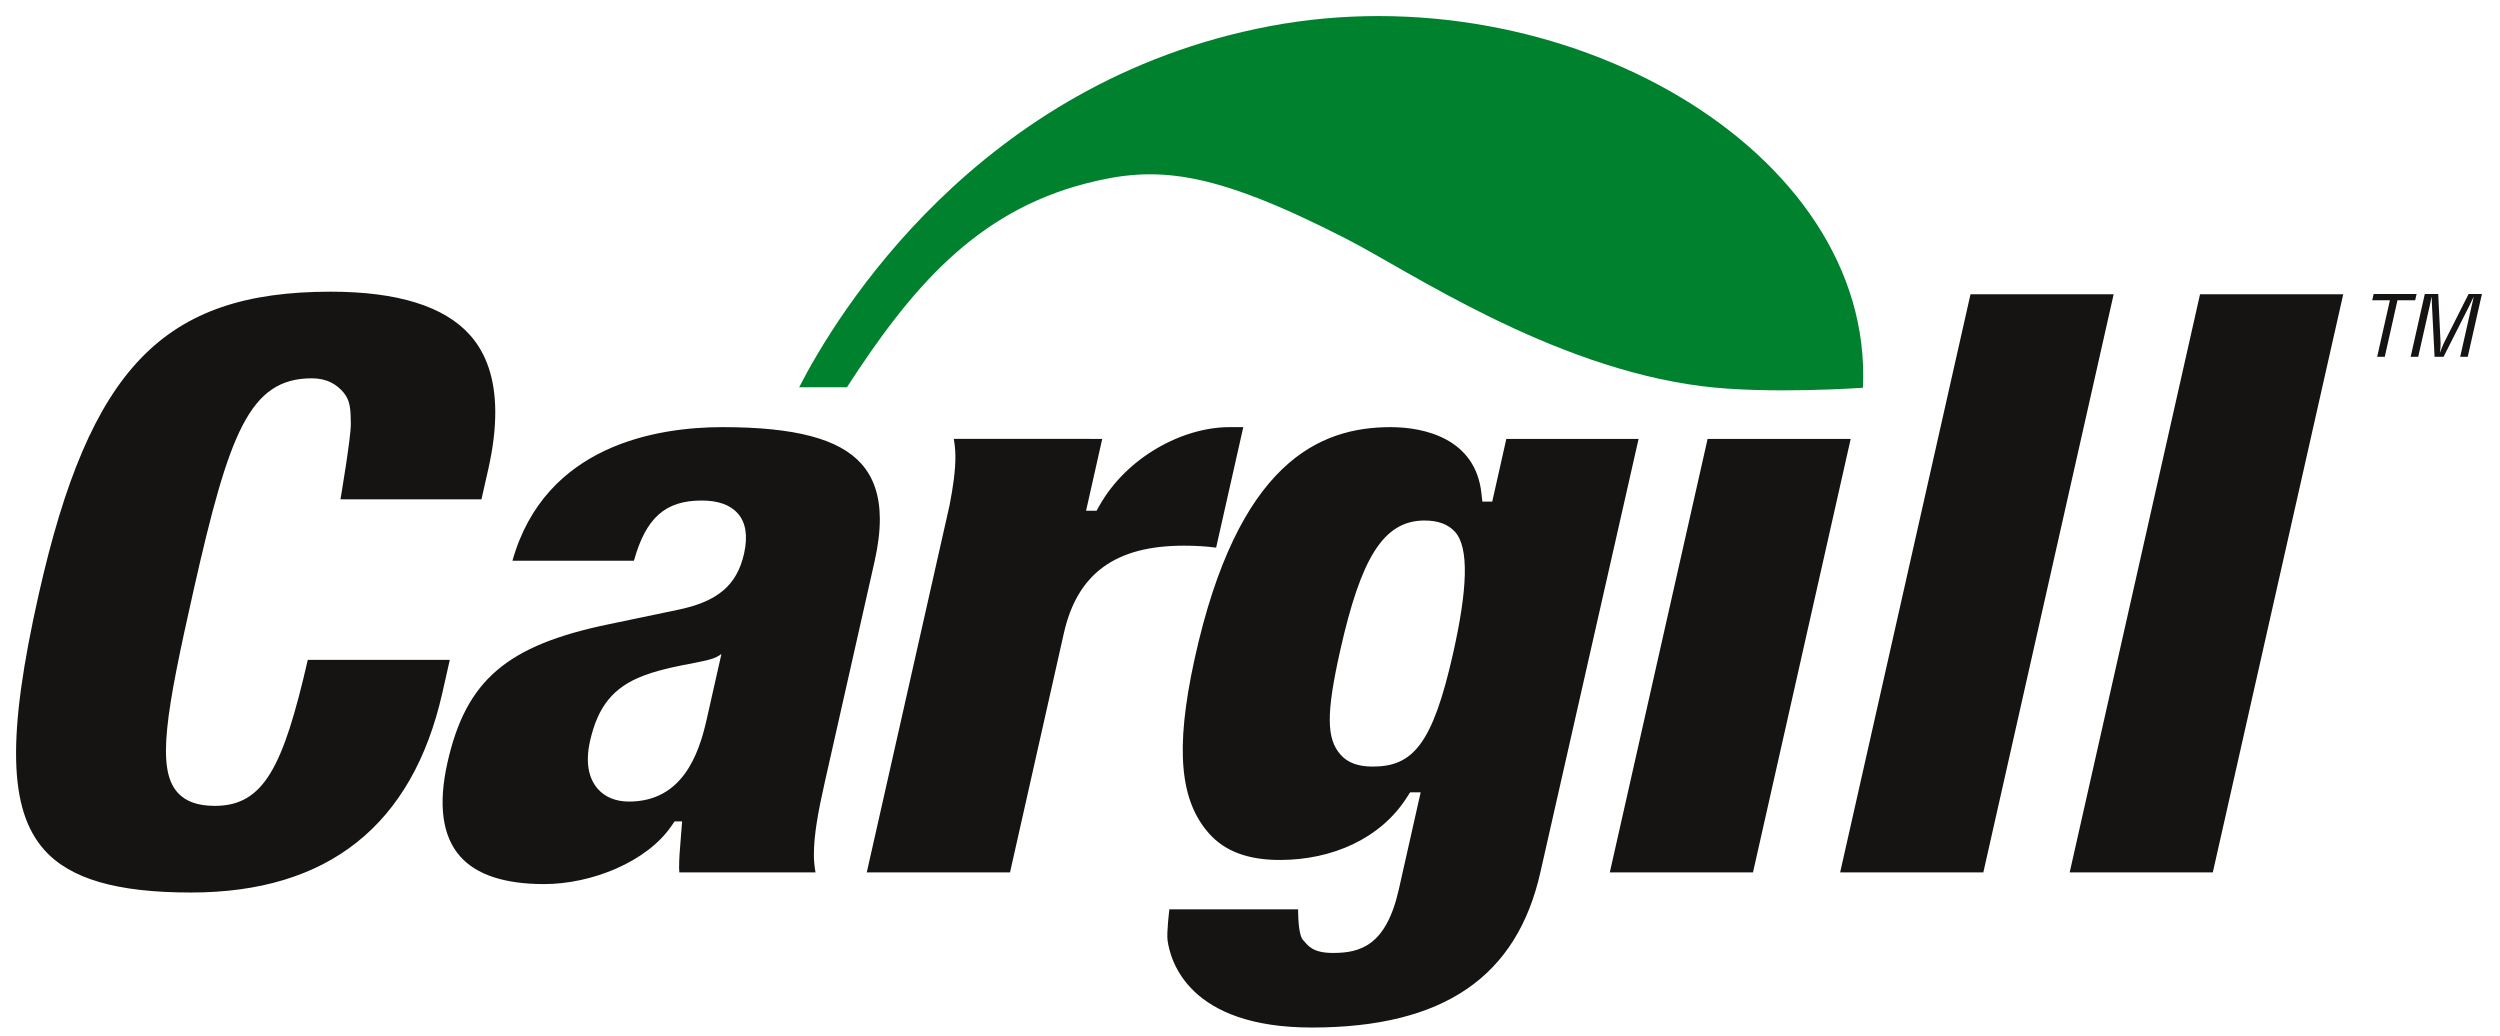
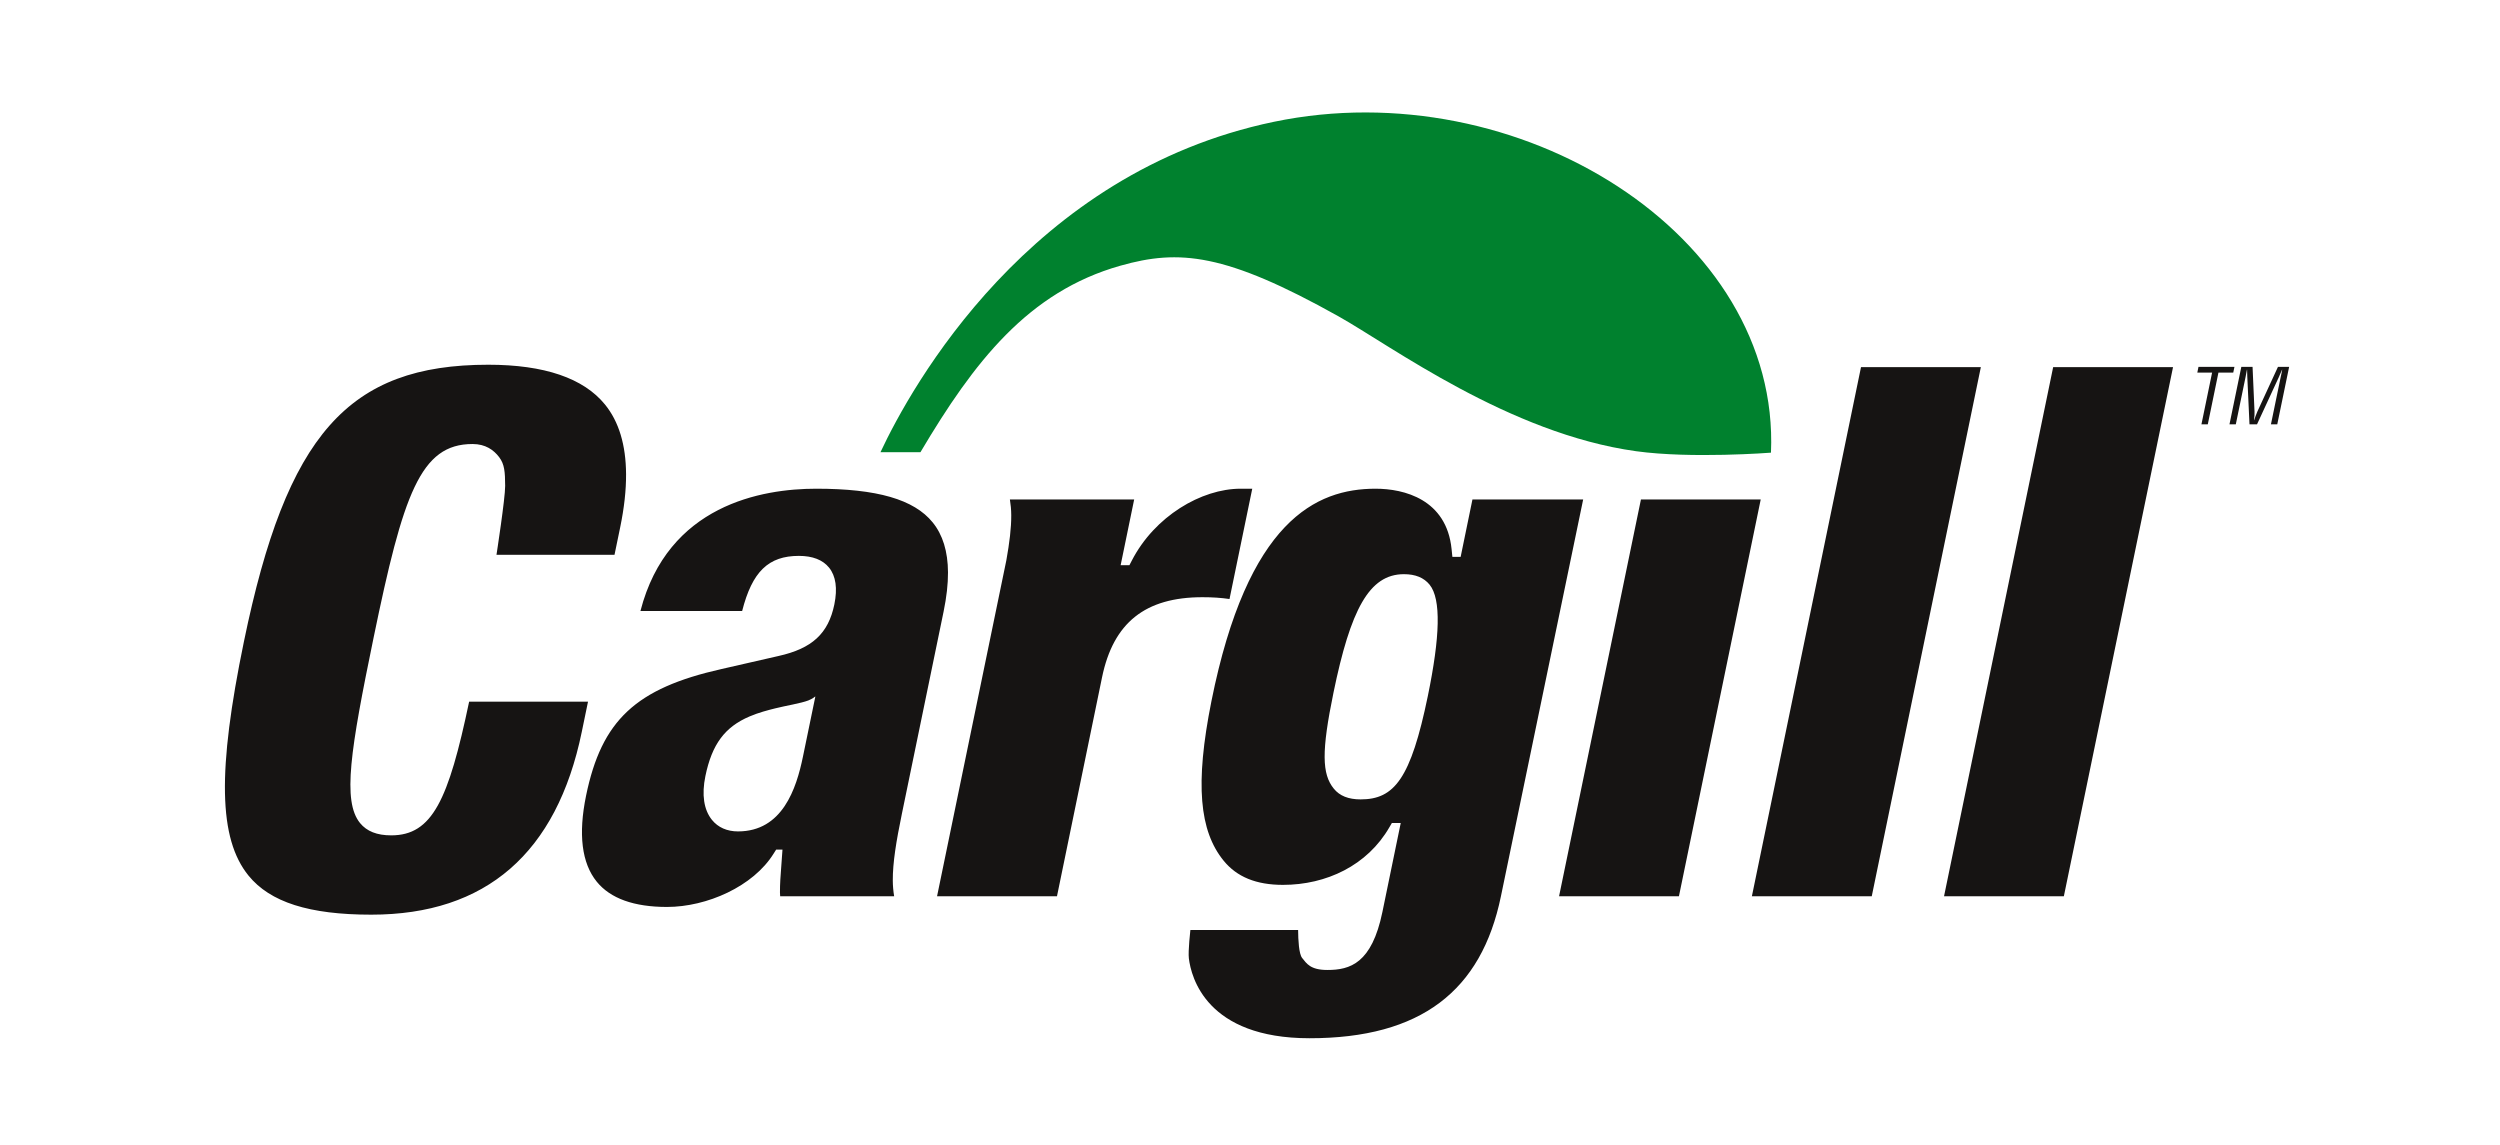
- <svg xmlns="http://www.w3.org/2000/svg" version="1.0" viewBox="0 0 1448 600" id="svg2" width="1448" height="600">
+ <svg xmlns="http://www.w3.org/2000/svg" version="1.0" viewBox="0 0 1448 663" id="svg2" width="1448" height="663">
  <defs id="defs2" />
-   <g fill-rule="evenodd" id="g2" transform="matrix(3.325579,0,0,3.052535,9.305267,9.305467)">
+   <g fill-rule="evenodd" id="g2" transform="matrix(2.783907,0,0,2.793948,130.273,65.13671)">
    <path d="m 123.035,77.998 c 12.644,0 20.335,2.224 24.205,6.973 2.109,2.584 3.173,6.02 3.198,10.372 0.012,2.418 -0.295,5.117 -0.914,8.12 l -8.667,41.864 c -1.2,5.788 -1.924,10.22 -1.904,13.893 a 20.7,20.7 0 0 0 0.282,3.262 h -23.713 c -0.007,-0.257 -0.044,-0.506 -0.044,-0.77 -0.01,-1.736 0.124,-3.57 0.275,-5.467 l 0.249,-3.434 h -1.313 l -0.519,0.818 c -4.254,6.84 -13.918,11.073 -22.198,11.073 -6.863,0 -11.78,-1.756 -14.612,-5.237 -3.127,-3.833 -3.872,-9.838 -2.221,-17.839 3.234,-15.628 10.34,-22.242 28.162,-26.242 0.01,0 11.834,-2.696 11.834,-2.696 7.02,-1.55 10.404,-4.646 11.658,-10.699 0.684,-3.322 0.314,-5.889 -1.106,-7.64 -1.317,-1.61 -3.431,-2.425 -6.278,-2.425 -6.337,0 -9.71,3.273 -11.797,11.42 H 86.452 C 92.14,81.366 111.674,77.998 123.035,77.998 Z m -0.263,43.1 c 0,0 -0.477,0.436 -1.395,0.797 -1.498,0.577 -4.823,1.12 -6.878,1.636 -1.593,0.397 -3.39,0.856 -5.33,1.671 -5.169,2.19 -7.833,5.773 -9.204,12.362 -0.799,3.855 -0.331,7.008 1.369,9.095 1.268,1.564 3.146,2.384 5.41,2.384 9.243,0 12.141,-8.84 13.517,-15.501 l 2.577,-12.445 h -0.066 l -2.51,12.445 2.51,-12.445 z m 84.998,33.995 c -5.004,-6.142 -5.985,-15.803 -2.532,-33.013 7.535,-37.467 21.777,-44.082 34.168,-44.082 5.89,0 14.764,2.182 15.806,12.52 l 0.165,1.608 h 1.72 c 0,0 2.013,-9.725 2.454,-11.894 h 23.036 c -0.838,4.035 -17.108,82.25 -17.108,82.25 -4.062,19.649 -16.678,29.437 -39.823,29.437 -21.443,0 -24.624,-12.644 -25.106,-16.559 -0.183,-1.486 0.316,-5.873 0.316,-5.873 h 22.416 v 0.018 c 0.012,1.997 0.162,4.945 0.837,5.773 0.928,1.144 1.699,2.489 5.255,2.489 4.72,0 9.24,-1.362 11.444,-12.018 l 3.815,-18.457 h -1.84 l -0.509,0.868 c -4.59,7.948 -13.14,11.965 -22.155,11.965 -5.551,0 -9.599,-1.635 -12.358,-5.032 z m 22.873,-34.833 c -2.521,12.194 -2.411,16.883 0.055,19.91 1.225,1.511 3.057,2.235 5.589,2.235 7.002,0 10.424,-4.252 13.98,-21.415 2.541,-12.292 2.805,-20.1 0.374,-23.095 -1.194,-1.454 -2.943,-2.177 -5.354,-2.177 -7.235,0 -11.098,7.379 -14.644,24.542 z m 88.884,-40.028 c -0.82,3.97 -16.464,79.622 -17.015,82.25 h -24.938 c 0.826,-3.972 16.487,-79.623 17.033,-82.25 z m 45.799,-27.44 a 571848.93,571848.93 0 0 1 -22.696,109.69 h -24.94 c 0.832,-4.047 22.144,-107.028 22.703,-109.69 z m 39.986,0 c -0.846,4.036 -22.153,107.017 -22.716,109.69 h -24.928 c 0.842,-4.047 22.152,-107.028 22.703,-109.69 h 24.94 z M 211.321,77.998 c -8.172,0 -17.897,5.718 -22.646,14.912 l -0.492,0.95 h -1.826 c 0,0 2.196,-10.604 2.815,-13.628 h -2.136 v -0.01 h -23.72 c 0.168,1.027 0.275,2.102 0.282,3.275 0.015,2.638 -0.363,5.687 -1.02,9.347 -4.622,22.336 -13.796,66.62 -14.415,69.638 h 24.95 c 1.593,-7.726 9.376,-45.387 9.376,-45.387 2.348,-11.33 8.992,-16.604 20.888,-16.604 2.053,0 3.858,0.115 5.631,0.375 0.555,-2.671 4.04,-19.5 4.732,-22.868 z M 4.906,158.2 c -6.23,-7.646 -6.505,-21.703 -0.948,-48.534 8.873,-42.895 21.704,-57.37 50.841,-57.37 11.64,0 19.814,2.776 24.278,8.253 2.888,3.539 4.35,8.37 4.383,14.43 0.02,3.3 -0.384,6.972 -1.215,10.985 L 81.055,91.7 H 56.5 c 0,0 1.82,-11.707 1.805,-14.289 -0.017,-2.905 -0.13,-4.478 -1.24,-5.944 -1.152,-1.518 -2.864,-2.733 -5.548,-2.733 -10.851,0 -14.417,10.336 -20.598,40.204 -4.798,23.185 -6.514,33.826 -2.808,38.372 1.406,1.716 3.522,2.551 6.49,2.551 8.546,0 11.914,-7.327 16.208,-27.709 h 24.733 c -0.487,2.36 -1.298,6.26 -1.298,6.26 -5.2,25.135 -19.933,37.89 -43.795,37.89 -12.922,0 -21.039,-2.583 -25.544,-8.102 z m 405.7,-105.466 h 7.484 l -0.25,1.19 h -3.082 l -2.214,10.724 h -1.322 l 2.217,-10.723 h -3.075 z m 16.539,0 h 2.322 l -2.47,11.914 h -1.316 l 2.033,-9.817 c 0.102,-0.51 0.234,-1.001 0.309,-1.508 h -0.03 c -0.287,0.7 -0.489,1.143 -0.698,1.603 l -4.507,9.722 h -1.57 l -0.457,-9.866 a 28.87,28.87 0 0 1 -0.043,-1.459 h -0.032 c -0.105,0.507 -0.182,1.03 -0.29,1.542 l -2.024,9.783 h -1.317 l 2.464,-11.914 h 2.337 l 0.409,9.296 c 0.024,0.506 -0.013,0.998 -0.113,1.763 h 0.035 c 0.207,-0.604 0.407,-1.193 0.669,-1.78 l 4.289,-9.28 z" fill="#161413" id="path1" />
    <path d="m 321.662,70.527 c 1.96,-45.206 -52.55,-79.144 -103.424,-68.59 -50.848,10.548 -75.426,54.82 -81.85,68.497 h 8.317 c 11.132,-18.723 22.403,-33.257 41.613,-38.671 12.203,-3.441 21.791,-2.652 45.393,10.516 10.87,6.067 35.471,24.305 61.9,27.948 11.482,1.585 28.051,0.3 28.051,0.3 z" fill="#00812e" id="path2" />
  </g>
</svg>
